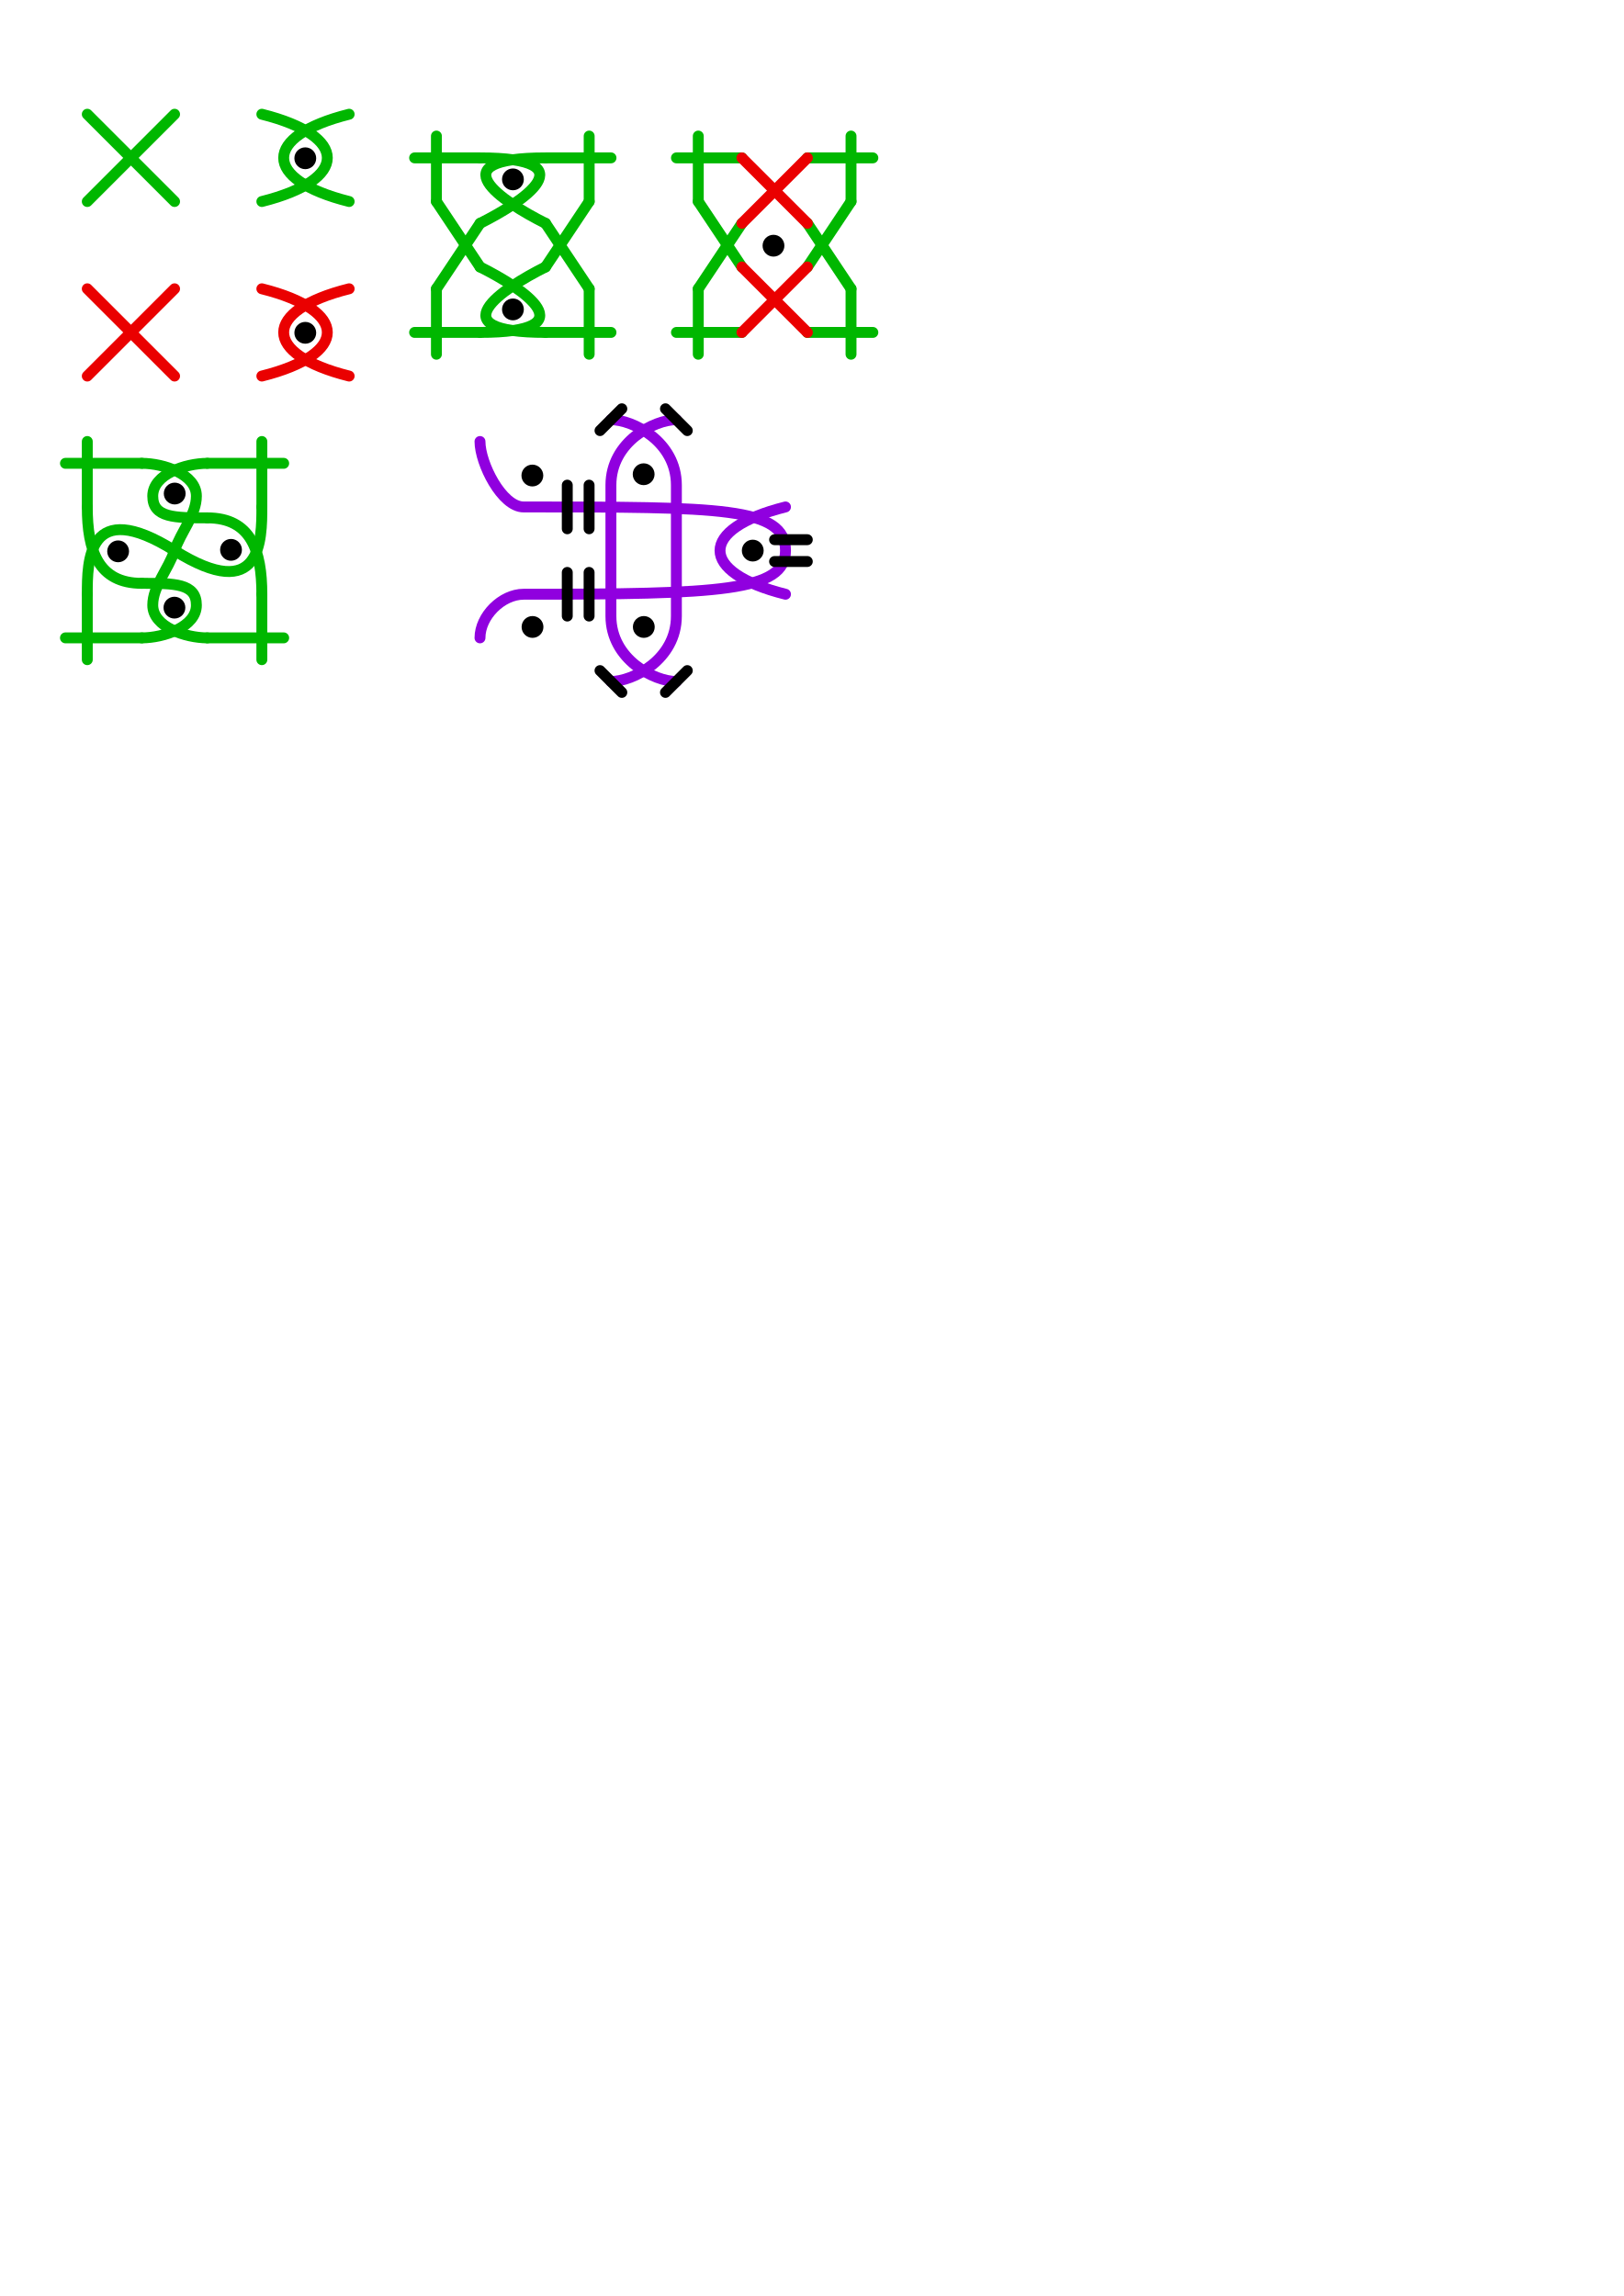
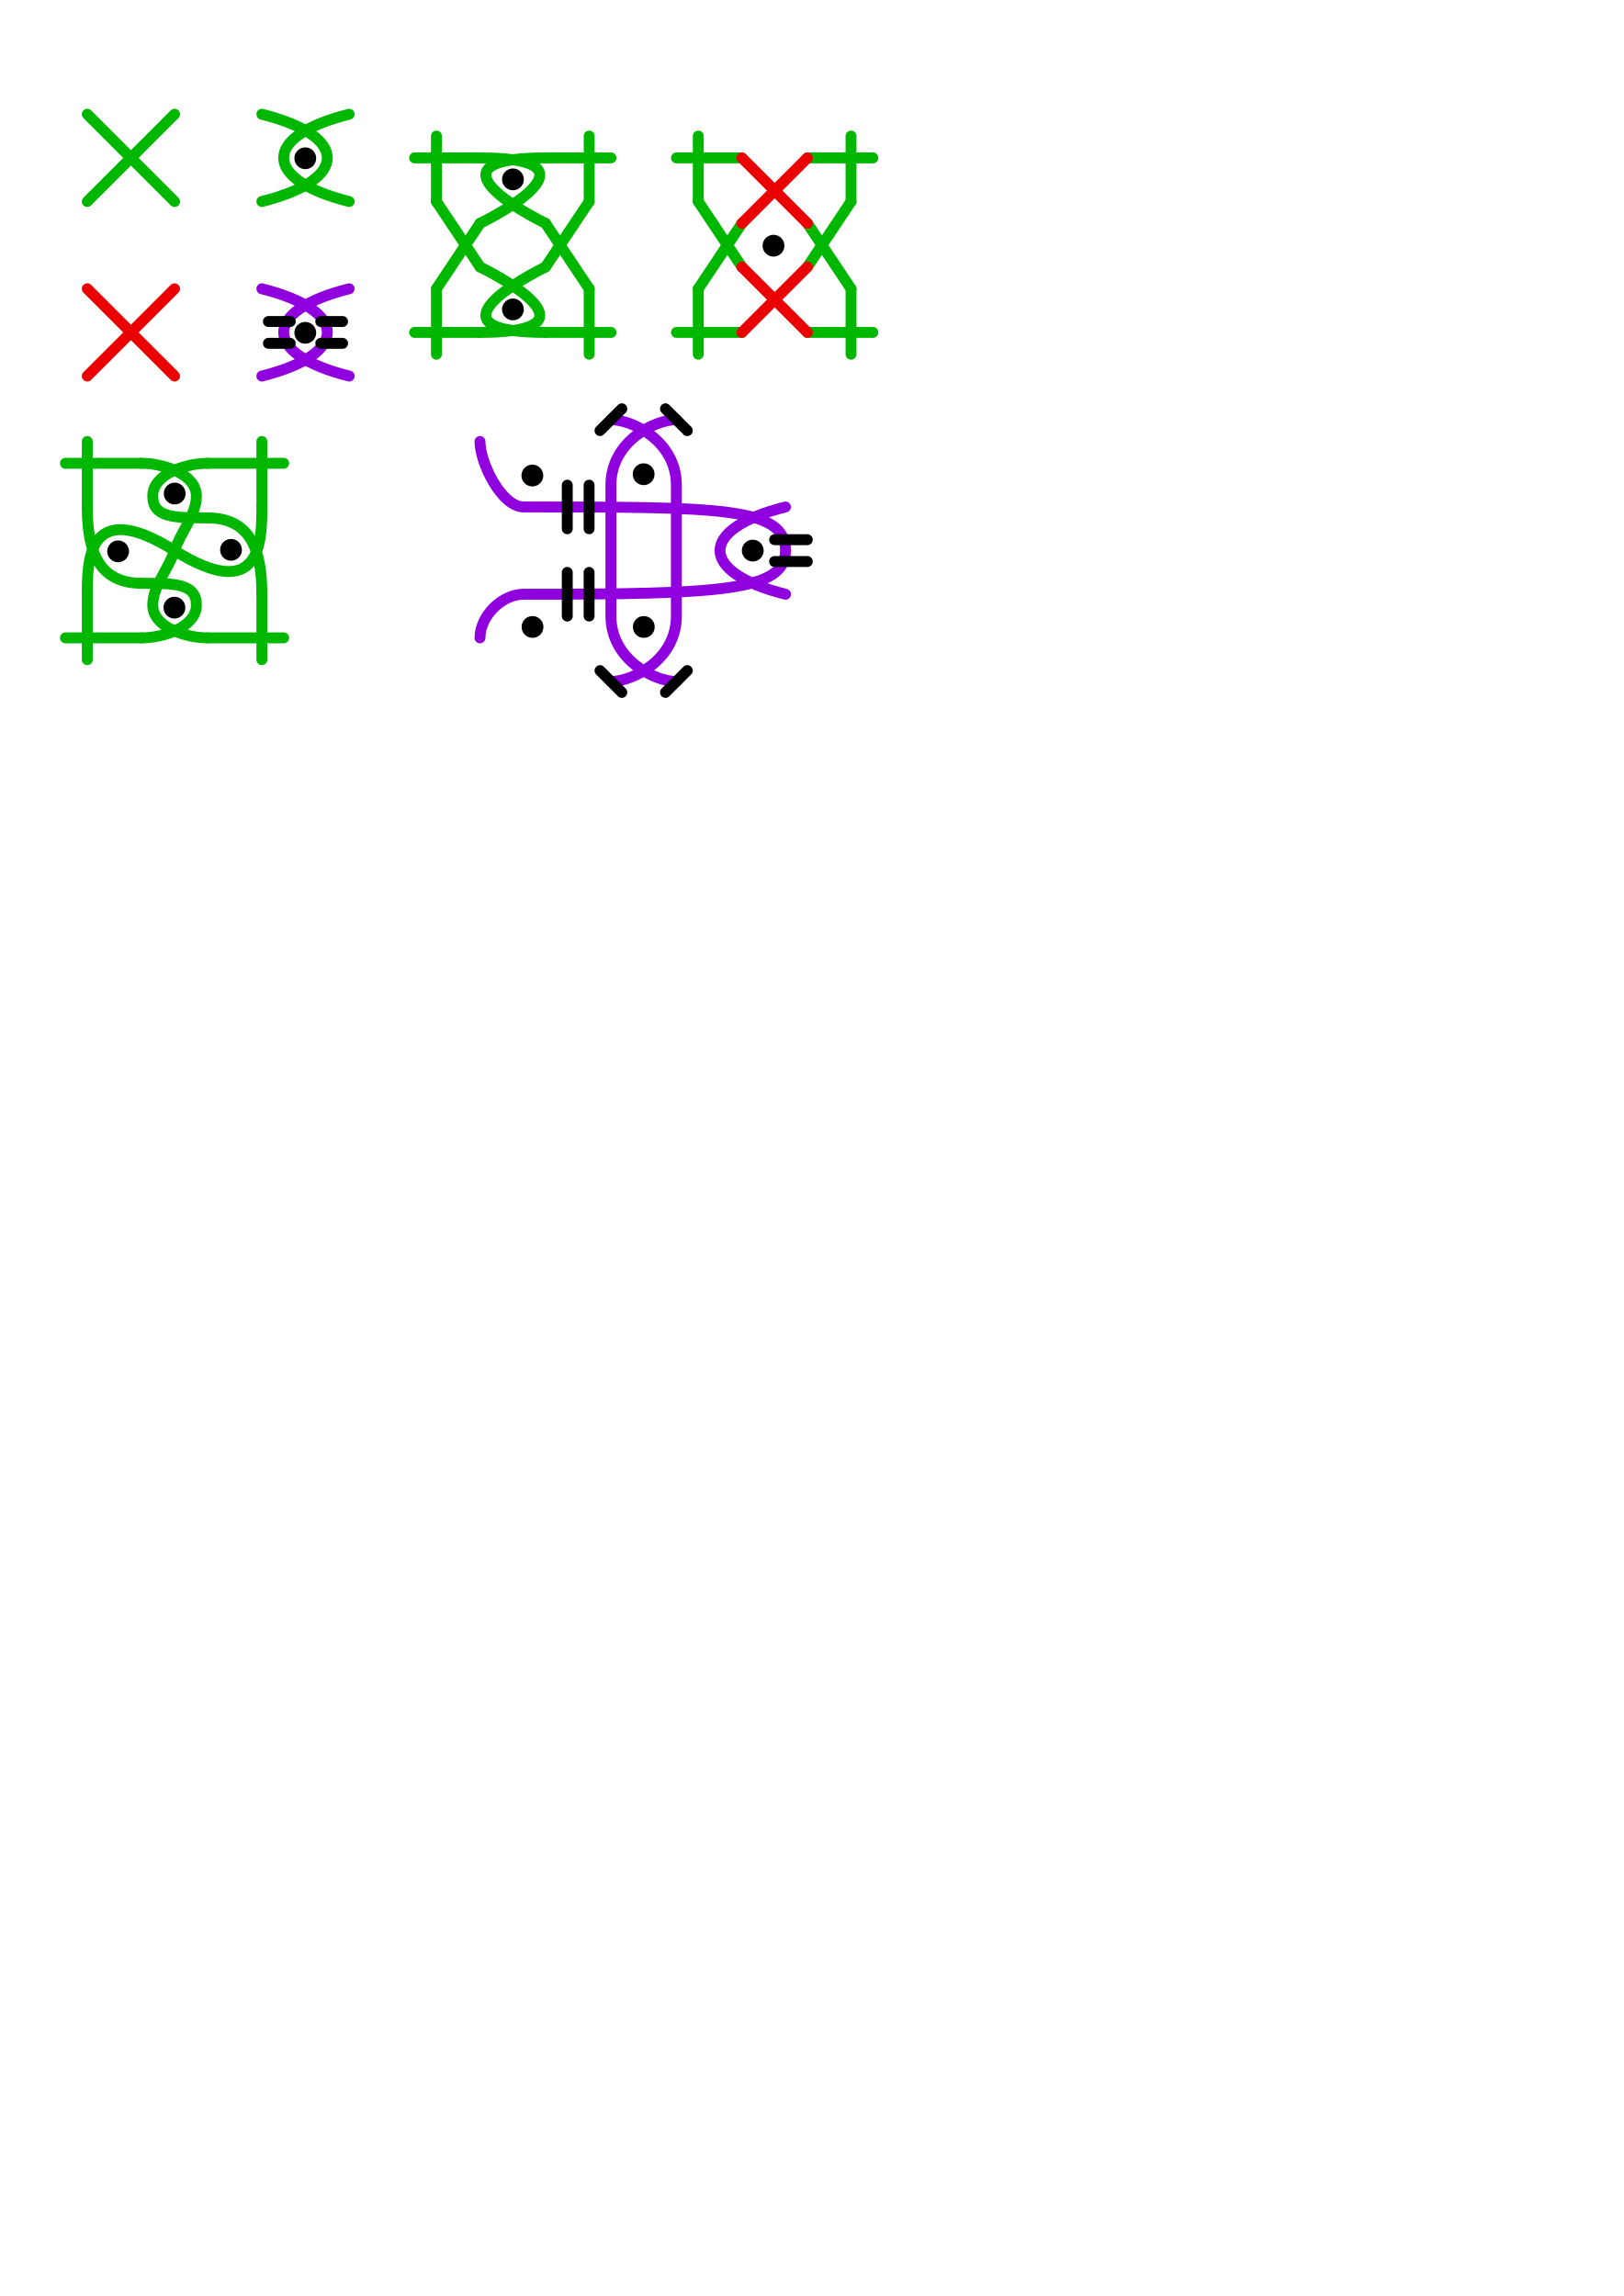
<svg xmlns="http://www.w3.org/2000/svg" width="210mm" height="297mm" viewBox="0 0 744.094 1052.362" id="svg2" version="1.1">
  <defs id="defs4" />
  <g id="layer1">
    <path style="fill:none;fill-rule:evenodd;stroke:#00b700;stroke-width:5;stroke-linecap:round;stroke-linejoin:miter;stroke-opacity:1;stroke-miterlimit:4;stroke-dasharray:none" d="m 40,52.362 40,40" id="path4138" />
    <path style="fill:none;fill-rule:evenodd;stroke:#00b700;stroke-width:5;stroke-linecap:round;stroke-linejoin:miter;stroke-opacity:1;stroke-miterlimit:4;stroke-dasharray:none" d="m 80,52.362 -40,40" id="path4140" />
    <path id="path4142" d="m 40,132.362 40,40" style="fill:none;fill-rule:evenodd;stroke:#ea0000;stroke-width:5;stroke-linecap:round;stroke-linejoin:miter;stroke-miterlimit:4;stroke-dasharray:none;stroke-opacity:1" />
    <path id="path4144" d="m 80,132.362 -40,40" style="fill:none;fill-rule:evenodd;stroke:#ea0000;stroke-width:5;stroke-linecap:round;stroke-linejoin:miter;stroke-miterlimit:4;stroke-dasharray:none;stroke-opacity:1" />
    <path id="path4146" d="m 160,52.362 c -40,10 -40,30 0,40" style="fill:none;fill-rule:evenodd;stroke:#00b700;stroke-width:5;stroke-linecap:round;stroke-linejoin:miter;stroke-miterlimit:4;stroke-dasharray:none;stroke-opacity:1" />
    <path id="path4148" d="m 120,52.362 c 40,10 40,30 0,40" style="fill:none;fill-rule:evenodd;stroke:#00b700;stroke-width:5;stroke-linecap:round;stroke-linejoin:miter;stroke-miterlimit:4;stroke-dasharray:none;stroke-opacity:1" />
    <circle style="opacity:1;fill:#000000;fill-opacity:1;fill-rule:nonzero;stroke:none;stroke-width:5;stroke-linecap:round;stroke-linejoin:bevel;stroke-miterlimit:4;stroke-dasharray:none;stroke-dashoffset:0;stroke-opacity:1" id="path4153" cx="139.902" cy="72.54" r="5" />
-     <path style="fill:none;fill-rule:evenodd;stroke:#ea0000;stroke-width:5;stroke-linecap:round;stroke-linejoin:miter;stroke-miterlimit:4;stroke-dasharray:none;stroke-opacity:1" d="m 160,132.362 c -40,10 -40,30 0,40" id="path4155" />
-     <path style="fill:none;fill-rule:evenodd;stroke:#ea0000;stroke-width:5;stroke-linecap:round;stroke-linejoin:miter;stroke-miterlimit:4;stroke-dasharray:none;stroke-opacity:1" d="m 120,132.362 c 40,10 40,30 0,40" id="path4157" />
+     <path style="fill:none;fill-rule:evenodd;stroke:#9000df;stroke-width:5;stroke-linecap:round;stroke-linejoin:miter;stroke-miterlimit:4;stroke-dasharray:none;stroke-opacity:1" d="m 160,132.362 c -40,10 -40,30 0,40" id="path4155" />
+     <path style="fill:none;fill-rule:evenodd;stroke:#9000df;stroke-width:5;stroke-linecap:round;stroke-linejoin:miter;stroke-miterlimit:4;stroke-dasharray:none;stroke-opacity:1" d="m 120,132.362 c 40,10 40,30 0,40" id="path4157" />
    <circle r="5" cy="152.54" cx="139.902" id="circle4159" style="opacity:1;fill:#000000;fill-opacity:1;fill-rule:nonzero;stroke:none;stroke-width:5;stroke-linecap:round;stroke-linejoin:bevel;stroke-miterlimit:4;stroke-dasharray:none;stroke-dashoffset:0;stroke-opacity:1" />
    <path id="path4161" d="m 190,72.362 30,0" style="fill:none;fill-rule:evenodd;stroke:#00b700;stroke-width:5;stroke-linecap:round;stroke-linejoin:miter;stroke-miterlimit:4;stroke-dasharray:none;stroke-opacity:1" />
    <path id="path4163" d="m 200,62.362 0,30" style="fill:none;fill-rule:evenodd;stroke:#00b700;stroke-width:5;stroke-linecap:round;stroke-linejoin:miter;stroke-miterlimit:4;stroke-dasharray:none;stroke-opacity:1" />
    <path style="fill:none;fill-rule:evenodd;stroke:#00b700;stroke-width:5;stroke-linecap:round;stroke-linejoin:miter;stroke-miterlimit:4;stroke-dasharray:none;stroke-opacity:1" d="m 220,72.362 c 50,0 20,20 0,30" id="path4165" />
    <path style="fill:none;fill-rule:evenodd;stroke:#00b700;stroke-width:5;stroke-linecap:round;stroke-linejoin:miter;stroke-miterlimit:4;stroke-dasharray:none;stroke-opacity:1" d="m 280,72.362 -30,0" id="path4167" />
    <path style="fill:none;fill-rule:evenodd;stroke:#00b700;stroke-width:5;stroke-linecap:round;stroke-linejoin:miter;stroke-miterlimit:4;stroke-dasharray:none;stroke-opacity:1" d="m 270,62.362 0,30" id="path4169" />
    <path id="path4171" d="m 250,72.362 c -50,0 -20,20 0,30" style="fill:none;fill-rule:evenodd;stroke:#00b700;stroke-width:5;stroke-linecap:round;stroke-linejoin:miter;stroke-miterlimit:4;stroke-dasharray:none;stroke-opacity:1" />
    <path style="fill:none;fill-rule:evenodd;stroke:#00b700;stroke-width:5;stroke-linecap:round;stroke-linejoin:miter;stroke-miterlimit:4;stroke-dasharray:none;stroke-opacity:1" d="m 190,152.362 30,0" id="path4173" />
    <path style="fill:none;fill-rule:evenodd;stroke:#00b700;stroke-width:5;stroke-linecap:round;stroke-linejoin:miter;stroke-miterlimit:4;stroke-dasharray:none;stroke-opacity:1" d="m 200,162.362 0,-30" id="path4175" />
    <path id="path4177" d="m 220,152.362 c 50,0 20,-20 0,-30" style="fill:none;fill-rule:evenodd;stroke:#00b700;stroke-width:5;stroke-linecap:round;stroke-linejoin:miter;stroke-miterlimit:4;stroke-dasharray:none;stroke-opacity:1" />
    <path id="path4179" d="m 280,152.362 -30,0" style="fill:none;fill-rule:evenodd;stroke:#00b700;stroke-width:5;stroke-linecap:round;stroke-linejoin:miter;stroke-miterlimit:4;stroke-dasharray:none;stroke-opacity:1" />
    <path id="path4181" d="m 270,162.362 0,-30" style="fill:none;fill-rule:evenodd;stroke:#00b700;stroke-width:5;stroke-linecap:round;stroke-linejoin:miter;stroke-miterlimit:4;stroke-dasharray:none;stroke-opacity:1" />
    <path style="fill:none;fill-rule:evenodd;stroke:#00b700;stroke-width:5;stroke-linecap:round;stroke-linejoin:miter;stroke-miterlimit:4;stroke-dasharray:none;stroke-opacity:1" d="m 250,152.362 c -50,0 -20,-20 0,-30" id="path4183" />
    <path style="fill:none;fill-rule:evenodd;stroke:#00b700;stroke-width:5;stroke-linecap:round;stroke-linejoin:miter;stroke-miterlimit:4;stroke-dasharray:none;stroke-opacity:1" d="m 220,102.362 -20,30" id="path4185" />
    <path style="fill:none;fill-rule:evenodd;stroke:#00b700;stroke-width:5;stroke-linecap:round;stroke-linejoin:miter;stroke-miterlimit:4;stroke-dasharray:none;stroke-opacity:1" d="M 220,122.362 200,92.362" id="path4187" />
    <path id="path4189" d="m 250,102.362 20,30" style="fill:none;fill-rule:evenodd;stroke:#00b700;stroke-width:5;stroke-linecap:round;stroke-linejoin:miter;stroke-miterlimit:4;stroke-dasharray:none;stroke-opacity:1" />
    <path id="path4191" d="M 250,122.362 270,92.362" style="fill:none;fill-rule:evenodd;stroke:#00b700;stroke-width:5;stroke-linecap:round;stroke-linejoin:miter;stroke-miterlimit:4;stroke-dasharray:none;stroke-opacity:1" />
    <circle style="opacity:1;fill:#000000;fill-opacity:1;fill-rule:nonzero;stroke:none;stroke-width:5;stroke-linecap:round;stroke-linejoin:bevel;stroke-miterlimit:4;stroke-dasharray:none;stroke-dashoffset:0;stroke-opacity:1" id="circle4193" cx="235.063" cy="82.216" r="5" />
    <circle r="5" cy="141.823" cx="235.063" id="circle4195" style="opacity:1;fill:#000000;fill-opacity:1;fill-rule:nonzero;stroke:none;stroke-width:5;stroke-linecap:round;stroke-linejoin:bevel;stroke-miterlimit:4;stroke-dasharray:none;stroke-dashoffset:0;stroke-opacity:1" />
    <path style="fill:none;fill-rule:evenodd;stroke:#00b700;stroke-width:5;stroke-linecap:round;stroke-linejoin:miter;stroke-miterlimit:4;stroke-dasharray:none;stroke-opacity:1" d="m 310,72.362 30,0" id="path4197" />
    <path style="fill:none;fill-rule:evenodd;stroke:#00b700;stroke-width:5;stroke-linecap:round;stroke-linejoin:miter;stroke-miterlimit:4;stroke-dasharray:none;stroke-opacity:1" d="m 320,62.362 0,30" id="path4199" />
    <path id="path4203" d="m 400,72.362 -30,0" style="fill:none;fill-rule:evenodd;stroke:#00b700;stroke-width:5;stroke-linecap:round;stroke-linejoin:miter;stroke-miterlimit:4;stroke-dasharray:none;stroke-opacity:1" />
    <path id="path4205" d="m 390,62.362 0,30" style="fill:none;fill-rule:evenodd;stroke:#00b700;stroke-width:5;stroke-linecap:round;stroke-linejoin:miter;stroke-miterlimit:4;stroke-dasharray:none;stroke-opacity:1" />
    <path id="path4209" d="m 310,152.362 30,0" style="fill:none;fill-rule:evenodd;stroke:#00b700;stroke-width:5;stroke-linecap:round;stroke-linejoin:miter;stroke-miterlimit:4;stroke-dasharray:none;stroke-opacity:1" />
    <path id="path4211" d="m 320,162.362 0,-30" style="fill:none;fill-rule:evenodd;stroke:#00b700;stroke-width:5;stroke-linecap:round;stroke-linejoin:miter;stroke-miterlimit:4;stroke-dasharray:none;stroke-opacity:1" />
    <path style="fill:none;fill-rule:evenodd;stroke:#00b700;stroke-width:5;stroke-linecap:round;stroke-linejoin:miter;stroke-miterlimit:4;stroke-dasharray:none;stroke-opacity:1" d="m 400,152.362 -30,0" id="path4215" />
    <path style="fill:none;fill-rule:evenodd;stroke:#00b700;stroke-width:5;stroke-linecap:round;stroke-linejoin:miter;stroke-miterlimit:4;stroke-dasharray:none;stroke-opacity:1" d="m 390,162.362 0,-30" id="path4217" />
    <path id="path4221" d="m 340,102.362 -20,30" style="fill:none;fill-rule:evenodd;stroke:#00b700;stroke-width:5;stroke-linecap:round;stroke-linejoin:miter;stroke-miterlimit:4;stroke-dasharray:none;stroke-opacity:1" />
    <path id="path4223" d="M 340,122.362 320,92.362" style="fill:none;fill-rule:evenodd;stroke:#00b700;stroke-width:5;stroke-linecap:round;stroke-linejoin:miter;stroke-miterlimit:4;stroke-dasharray:none;stroke-opacity:1" />
    <path style="fill:none;fill-rule:evenodd;stroke:#00b700;stroke-width:5;stroke-linecap:round;stroke-linejoin:miter;stroke-miterlimit:4;stroke-dasharray:none;stroke-opacity:1" d="m 370,102.362 20,30" id="path4225" />
    <path style="fill:none;fill-rule:evenodd;stroke:#00b700;stroke-width:5;stroke-linecap:round;stroke-linejoin:miter;stroke-miterlimit:4;stroke-dasharray:none;stroke-opacity:1" d="M 370,122.362 390,92.362" id="path4227" />
    <circle style="opacity:1;fill:#000000;fill-opacity:1;fill-rule:nonzero;stroke:none;stroke-width:5;stroke-linecap:round;stroke-linejoin:bevel;stroke-miterlimit:4;stroke-dasharray:none;stroke-dashoffset:0;stroke-opacity:1" id="circle4241" cx="-294.965" cy="217.362" r="5" transform="scale(-1,1)" />
    <circle r="5" cy="217.958" cx="-243.965" id="circle4243" style="opacity:1;fill:#000000;fill-opacity:1;fill-rule:nonzero;stroke:none;stroke-width:5;stroke-linecap:round;stroke-linejoin:bevel;stroke-miterlimit:4;stroke-dasharray:none;stroke-dashoffset:0;stroke-opacity:1" transform="scale(-1,1)" />
    <circle style="opacity:1;fill:#000000;fill-opacity:1;fill-rule:nonzero;stroke:none;stroke-width:5;stroke-linecap:round;stroke-linejoin:bevel;stroke-miterlimit:4;stroke-dasharray:none;stroke-dashoffset:0;stroke-opacity:1" id="circle4245" cx="-244.035" cy="287.362" r="5" transform="scale(-1,1)" />
    <circle r="5" cy="287.362" cx="-295.035" id="circle4247" style="opacity:1;fill:#000000;fill-opacity:1;fill-rule:nonzero;stroke:none;stroke-width:5;stroke-linecap:round;stroke-linejoin:bevel;stroke-miterlimit:4;stroke-dasharray:none;stroke-dashoffset:0;stroke-opacity:1" transform="scale(-1,1)" />
    <circle r="5" cy="252.362" cx="-344.965" id="circle4249" style="opacity:1;fill:#000000;fill-opacity:1;fill-rule:nonzero;stroke:none;stroke-width:5;stroke-linecap:round;stroke-linejoin:bevel;stroke-miterlimit:4;stroke-dasharray:none;stroke-dashoffset:0;stroke-opacity:1" transform="scale(-1,1)" />
    <path id="path4251" d="m 219.965,292.362 c 0,-10 10,-20 20,-20 90,0 120,-1.313 120,-20 0,-20 -30,-20 -120,-20 -10,0 -20,-20 -20,-30" style="fill:none;fill-rule:evenodd;stroke:#9000df;stroke-width:5;stroke-linecap:round;stroke-linejoin:miter;stroke-miterlimit:4;stroke-dasharray:none;stroke-opacity:1" />
    <path id="path4253" d="m 359.965,232.362 c -40,10 -40,30 0,40" style="fill:none;fill-rule:evenodd;stroke:#9000df;stroke-width:5;stroke-linecap:round;stroke-linejoin:miter;stroke-miterlimit:4;stroke-dasharray:none;stroke-opacity:1" />
    <path id="path4255" d="m 279.965,192.362 c 10,0 30,10 30,30 l 0,60 c 0,20 -20,30 -30,30" style="fill:none;fill-rule:evenodd;stroke:#9000df;stroke-width:5;stroke-linecap:round;stroke-linejoin:miter;stroke-miterlimit:4;stroke-dasharray:none;stroke-opacity:1" />
    <path id="path4257" d="m 309.965,192.362 c -10,0 -30,10 -30,30 l 0,60 c 0,20 20,30 30,30" style="fill:none;fill-rule:evenodd;stroke:#9000df;stroke-width:5;stroke-linecap:round;stroke-linejoin:miter;stroke-miterlimit:4;stroke-dasharray:none;stroke-opacity:1" />
    <path style="fill:none;fill-rule:evenodd;stroke:#000000;stroke-width:5;stroke-linecap:round;stroke-linejoin:miter;stroke-miterlimit:4;stroke-dasharray:none;stroke-opacity:1" d="m 269.965,222.362 0,20" id="path4259" />
    <path id="path4261" d="m 259.965,222.362 0,20" style="fill:none;fill-rule:evenodd;stroke:#000000;stroke-width:5;stroke-linecap:round;stroke-linejoin:miter;stroke-miterlimit:4;stroke-dasharray:none;stroke-opacity:1" />
    <path id="path4263" d="m 269.965,262.362 0,20" style="fill:none;fill-rule:evenodd;stroke:#000000;stroke-width:5;stroke-linecap:round;stroke-linejoin:miter;stroke-miterlimit:4;stroke-dasharray:none;stroke-opacity:1" />
    <path style="fill:none;fill-rule:evenodd;stroke:#000000;stroke-width:5;stroke-linecap:round;stroke-linejoin:miter;stroke-miterlimit:4;stroke-dasharray:none;stroke-opacity:1" d="m 259.965,262.362 0,20" id="path4265" />
    <g id="g4271" transform="matrix(-1,0,0,1,563.9646,15.00001)">
      <path id="path4267" d="m 209,232.362 -15,0" style="fill:none;fill-rule:evenodd;stroke:#000000;stroke-width:5;stroke-linecap:round;stroke-linejoin:miter;stroke-miterlimit:4;stroke-dasharray:none;stroke-opacity:1" />
      <path style="fill:none;fill-rule:evenodd;stroke:#000000;stroke-width:5;stroke-linecap:round;stroke-linejoin:miter;stroke-miterlimit:4;stroke-dasharray:none;stroke-opacity:1" d="m 209,242.362 -15,0" id="path4269" />
    </g>
    <path id="path4275" d="m 304.965,187.362 10,10" style="fill:none;fill-rule:evenodd;stroke:#000000;stroke-width:5;stroke-linecap:round;stroke-linejoin:miter;stroke-miterlimit:4;stroke-dasharray:none;stroke-opacity:1" />
    <path style="fill:none;fill-rule:evenodd;stroke:#000000;stroke-width:5;stroke-linecap:round;stroke-linejoin:miter;stroke-miterlimit:4;stroke-dasharray:none;stroke-opacity:1" d="m 284.965,187.362 -10,10" id="path4277" />
    <path style="fill:none;fill-rule:evenodd;stroke:#000000;stroke-width:5;stroke-linecap:round;stroke-linejoin:miter;stroke-miterlimit:4;stroke-dasharray:none;stroke-opacity:1" d="m 304.965,317.362 10,-10" id="path4279" />
    <path id="path4281" d="m 284.965,317.362 -10,-10" style="fill:none;fill-rule:evenodd;stroke:#000000;stroke-width:5;stroke-linecap:round;stroke-linejoin:miter;stroke-miterlimit:4;stroke-dasharray:none;stroke-opacity:1" />
    <path id="path4237" d="m 340,122.362 30,30" style="fill:none;fill-rule:evenodd;stroke:#ea0000;stroke-width:5;stroke-linecap:round;stroke-linejoin:miter;stroke-miterlimit:4;stroke-dasharray:none;stroke-opacity:1" />
    <path id="path4239" d="m 370,122.362 -30,30" style="fill:none;fill-rule:evenodd;stroke:#ea0000;stroke-width:5;stroke-linecap:round;stroke-linejoin:miter;stroke-miterlimit:4;stroke-dasharray:none;stroke-opacity:1" />
    <path style="fill:none;fill-rule:evenodd;stroke:#ea0000;stroke-width:5;stroke-linecap:round;stroke-linejoin:miter;stroke-miterlimit:4;stroke-dasharray:none;stroke-opacity:1" d="M 340,72.362 370,102.362" id="path4233" />
    <path style="fill:none;fill-rule:evenodd;stroke:#ea0000;stroke-width:5;stroke-linecap:round;stroke-linejoin:miter;stroke-miterlimit:4;stroke-dasharray:none;stroke-opacity:1" d="M 370,72.362 340,102.362" id="path4235" />
    <circle r="5" cy="112.616" cx="354.467" id="circle4229" style="opacity:1;fill:#000000;fill-opacity:1;fill-rule:nonzero;stroke:none;stroke-width:5;stroke-linecap:round;stroke-linejoin:bevel;stroke-miterlimit:4;stroke-dasharray:none;stroke-dashoffset:0;stroke-opacity:1" />
    <path style="fill:none;fill-rule:evenodd;stroke:#00b700;stroke-width:5;stroke-linecap:round;stroke-linejoin:miter;stroke-miterlimit:4;stroke-dasharray:none;stroke-opacity:1" d="m 30,212.362 35,0" id="path4200" />
    <path style="fill:none;fill-rule:evenodd;stroke:#00b700;stroke-width:5;stroke-linecap:round;stroke-linejoin:miter;stroke-miterlimit:4;stroke-dasharray:none;stroke-opacity:1" d="m 40,202.362 0,30" id="path4202" />
    <path id="path4204" d="m 65,212.362 c 10,0 25,5 25,15 0,8.604 -7.123,16.37 -10,25" style="fill:none;fill-rule:evenodd;stroke:#00b700;stroke-width:5;stroke-linecap:round;stroke-linejoin:miter;stroke-miterlimit:4;stroke-dasharray:none;stroke-opacity:1" />
    <path id="path4206" d="m 130,212.362 -35,0" style="fill:none;fill-rule:evenodd;stroke:#00b700;stroke-width:5;stroke-linecap:round;stroke-linejoin:miter;stroke-miterlimit:4;stroke-dasharray:none;stroke-opacity:1" />
    <path id="path4208" d="m 120,202.362 0,30" style="fill:none;fill-rule:evenodd;stroke:#00b700;stroke-width:5;stroke-linecap:round;stroke-linejoin:miter;stroke-miterlimit:4;stroke-dasharray:none;stroke-opacity:1" />
    <path style="fill:none;fill-rule:evenodd;stroke:#00b700;stroke-width:5;stroke-linecap:round;stroke-linejoin:miter;stroke-miterlimit:4;stroke-dasharray:none;stroke-opacity:1" d="m 95,212.362 c -10,0 -25,5 -25,15 0,10 10,10 25,10" id="path4210" />
    <path style="fill:none;fill-rule:evenodd;stroke:#00b700;stroke-width:5;stroke-linecap:round;stroke-linejoin:miter;stroke-miterlimit:4;stroke-dasharray:none;stroke-opacity:1" d="m 95,237.362 c 20,0 25,15 25,35" id="path4228" />
    <path style="fill:none;fill-rule:evenodd;stroke:#00b700;stroke-width:5;stroke-linecap:round;stroke-linejoin:miter;stroke-miterlimit:4;stroke-dasharray:none;stroke-opacity:1" d="m 80,252.362 c 40,25 40,-5 40,-20" id="path4230" />
    <circle r="5" cy="226.216" cx="80.063" id="circle4232" style="opacity:1;fill:#000000;fill-opacity:1;fill-rule:nonzero;stroke:none;stroke-width:5;stroke-linecap:round;stroke-linejoin:bevel;stroke-miterlimit:4;stroke-dasharray:none;stroke-dashoffset:0;stroke-opacity:1" />
    <circle style="opacity:1;fill:#000000;fill-opacity:1;fill-rule:nonzero;stroke:none;stroke-width:5;stroke-linecap:round;stroke-linejoin:bevel;stroke-miterlimit:4;stroke-dasharray:none;stroke-dashoffset:0;stroke-opacity:1" id="circle4236" cx="-252.02" cy="105.867" r="5" transform="matrix(0,-1,1,0,0,0)" />
    <path id="path4268" d="m 130,292.362 -35,0" style="fill:none;fill-rule:evenodd;stroke:#00b700;stroke-width:5;stroke-linecap:round;stroke-linejoin:miter;stroke-miterlimit:4;stroke-dasharray:none;stroke-opacity:1" />
    <path id="path4270" d="m 120,302.362 0,-30" style="fill:none;fill-rule:evenodd;stroke:#00b700;stroke-width:5;stroke-linecap:round;stroke-linejoin:miter;stroke-miterlimit:4;stroke-dasharray:none;stroke-opacity:1" />
    <path style="fill:none;fill-rule:evenodd;stroke:#00b700;stroke-width:5;stroke-linecap:round;stroke-linejoin:miter;stroke-miterlimit:4;stroke-dasharray:none;stroke-opacity:1" d="m 95,292.362 c -10,1e-5 -25,-5 -25,-15 0,-8.604 7.123,-16.37 10,-25" id="path4272" />
    <path style="fill:none;fill-rule:evenodd;stroke:#00b700;stroke-width:5;stroke-linecap:round;stroke-linejoin:miter;stroke-miterlimit:4;stroke-dasharray:none;stroke-opacity:1" d="m 30,292.362 35,0" id="path4274" />
    <path style="fill:none;fill-rule:evenodd;stroke:#00b700;stroke-width:5;stroke-linecap:round;stroke-linejoin:miter;stroke-miterlimit:4;stroke-dasharray:none;stroke-opacity:1" d="m 40,302.362 0,-30" id="path4276" />
    <path id="path4278" d="m 65,292.362 c 10,1e-5 25,-5 25,-15 0,-10 -10,-10 -25,-10" style="fill:none;fill-rule:evenodd;stroke:#00b700;stroke-width:5;stroke-linecap:round;stroke-linejoin:miter;stroke-miterlimit:4;stroke-dasharray:none;stroke-opacity:1" />
    <path id="path4280" d="m 65,267.362 c -20,0 -25,-15 -25,-35" style="fill:none;fill-rule:evenodd;stroke:#00b700;stroke-width:5;stroke-linecap:round;stroke-linejoin:miter;stroke-miterlimit:4;stroke-dasharray:none;stroke-opacity:1" />
    <path id="path4282" d="m 80,252.362 c -40,-25 -40,5 -40,20" style="fill:none;fill-rule:evenodd;stroke:#00b700;stroke-width:5;stroke-linecap:round;stroke-linejoin:miter;stroke-miterlimit:4;stroke-dasharray:none;stroke-opacity:1" />
    <circle style="opacity:1;fill:#000000;fill-opacity:1;fill-rule:nonzero;stroke:none;stroke-width:5;stroke-linecap:round;stroke-linejoin:bevel;stroke-miterlimit:4;stroke-dasharray:none;stroke-dashoffset:0;stroke-opacity:1" id="circle4284" cx="-79.937" cy="-278.508" r="5" transform="scale(-1,-1)" />
    <circle transform="matrix(0,1,-1,0,0,0)" r="5" cy="-54.133" cx="252.704" id="circle4286" style="opacity:1;fill:#000000;fill-opacity:1;fill-rule:nonzero;stroke:none;stroke-width:5;stroke-linecap:round;stroke-linejoin:bevel;stroke-miterlimit:4;stroke-dasharray:none;stroke-dashoffset:0;stroke-opacity:1" />
+     <path style="fill:none;fill-rule:evenodd;stroke:#000000;stroke-width:5;stroke-linecap:round;stroke-linejoin:miter;stroke-miterlimit:4;stroke-dasharray:none;stroke-opacity:1" d="m 123,147.362 10,0" id="path4219" />
+     <path id="path4222" d="m 147,147.362 10,0" style="fill:none;fill-rule:evenodd;stroke:#000000;stroke-width:5;stroke-linecap:round;stroke-linejoin:miter;stroke-miterlimit:4;stroke-dasharray:none;stroke-opacity:1" />
+     <path style="fill:none;fill-rule:evenodd;stroke:#000000;stroke-width:5;stroke-linecap:round;stroke-linejoin:miter;stroke-miterlimit:4;stroke-dasharray:none;stroke-opacity:1" d="m 147,157.362 10,0" id="path4224" />
+     <path id="path4226" d="m 123,157.362 10,0" style="fill:none;fill-rule:evenodd;stroke:#000000;stroke-width:5;stroke-linecap:round;stroke-linejoin:miter;stroke-miterlimit:4;stroke-dasharray:none;stroke-opacity:1" />
  </g>
</svg>
